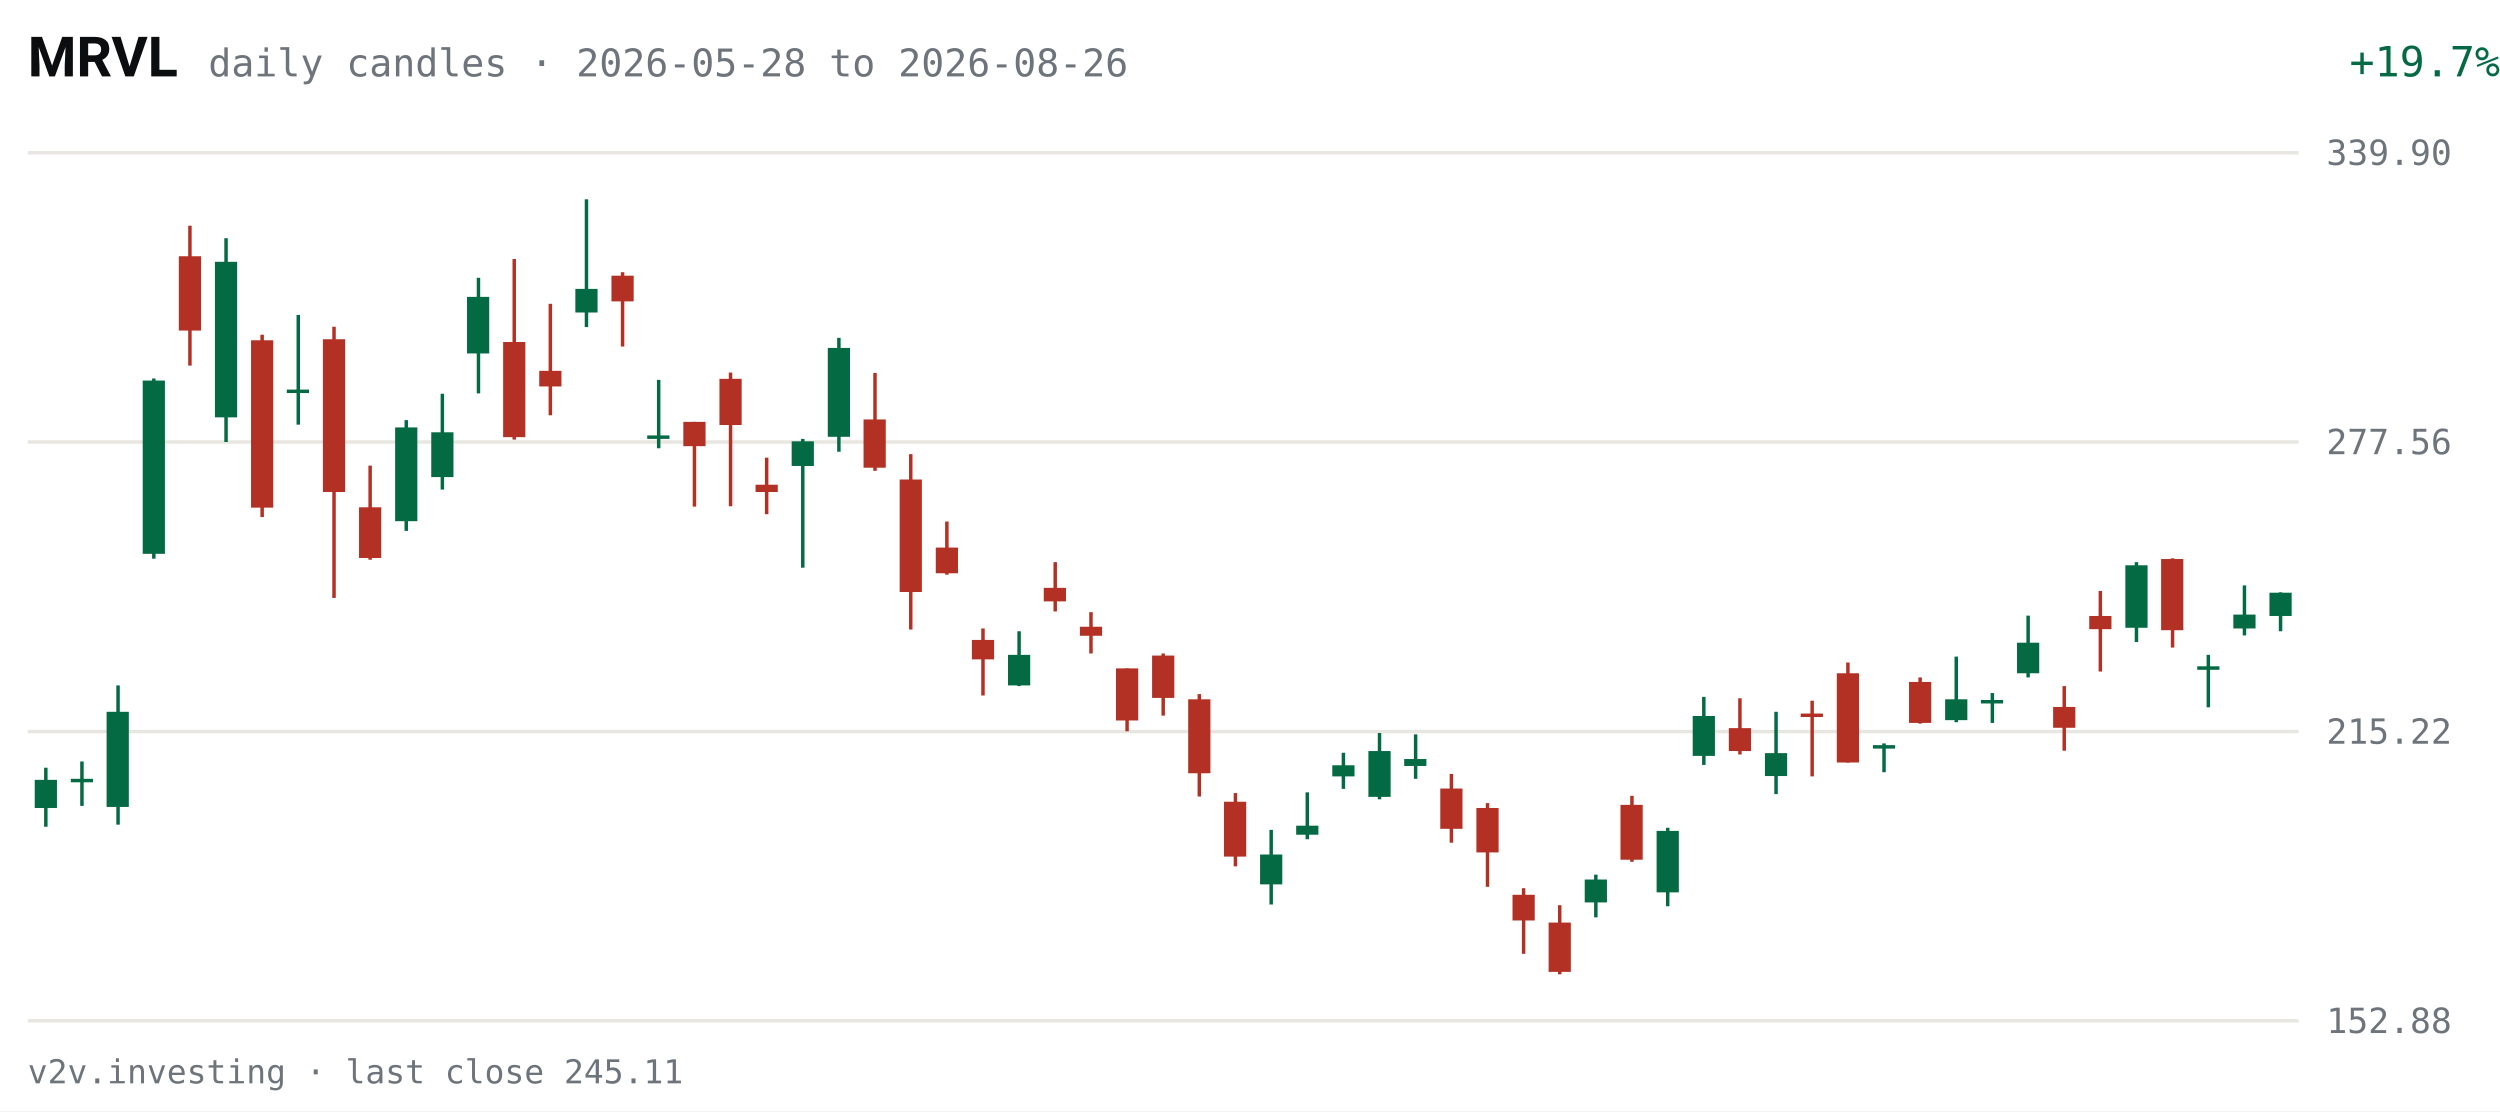
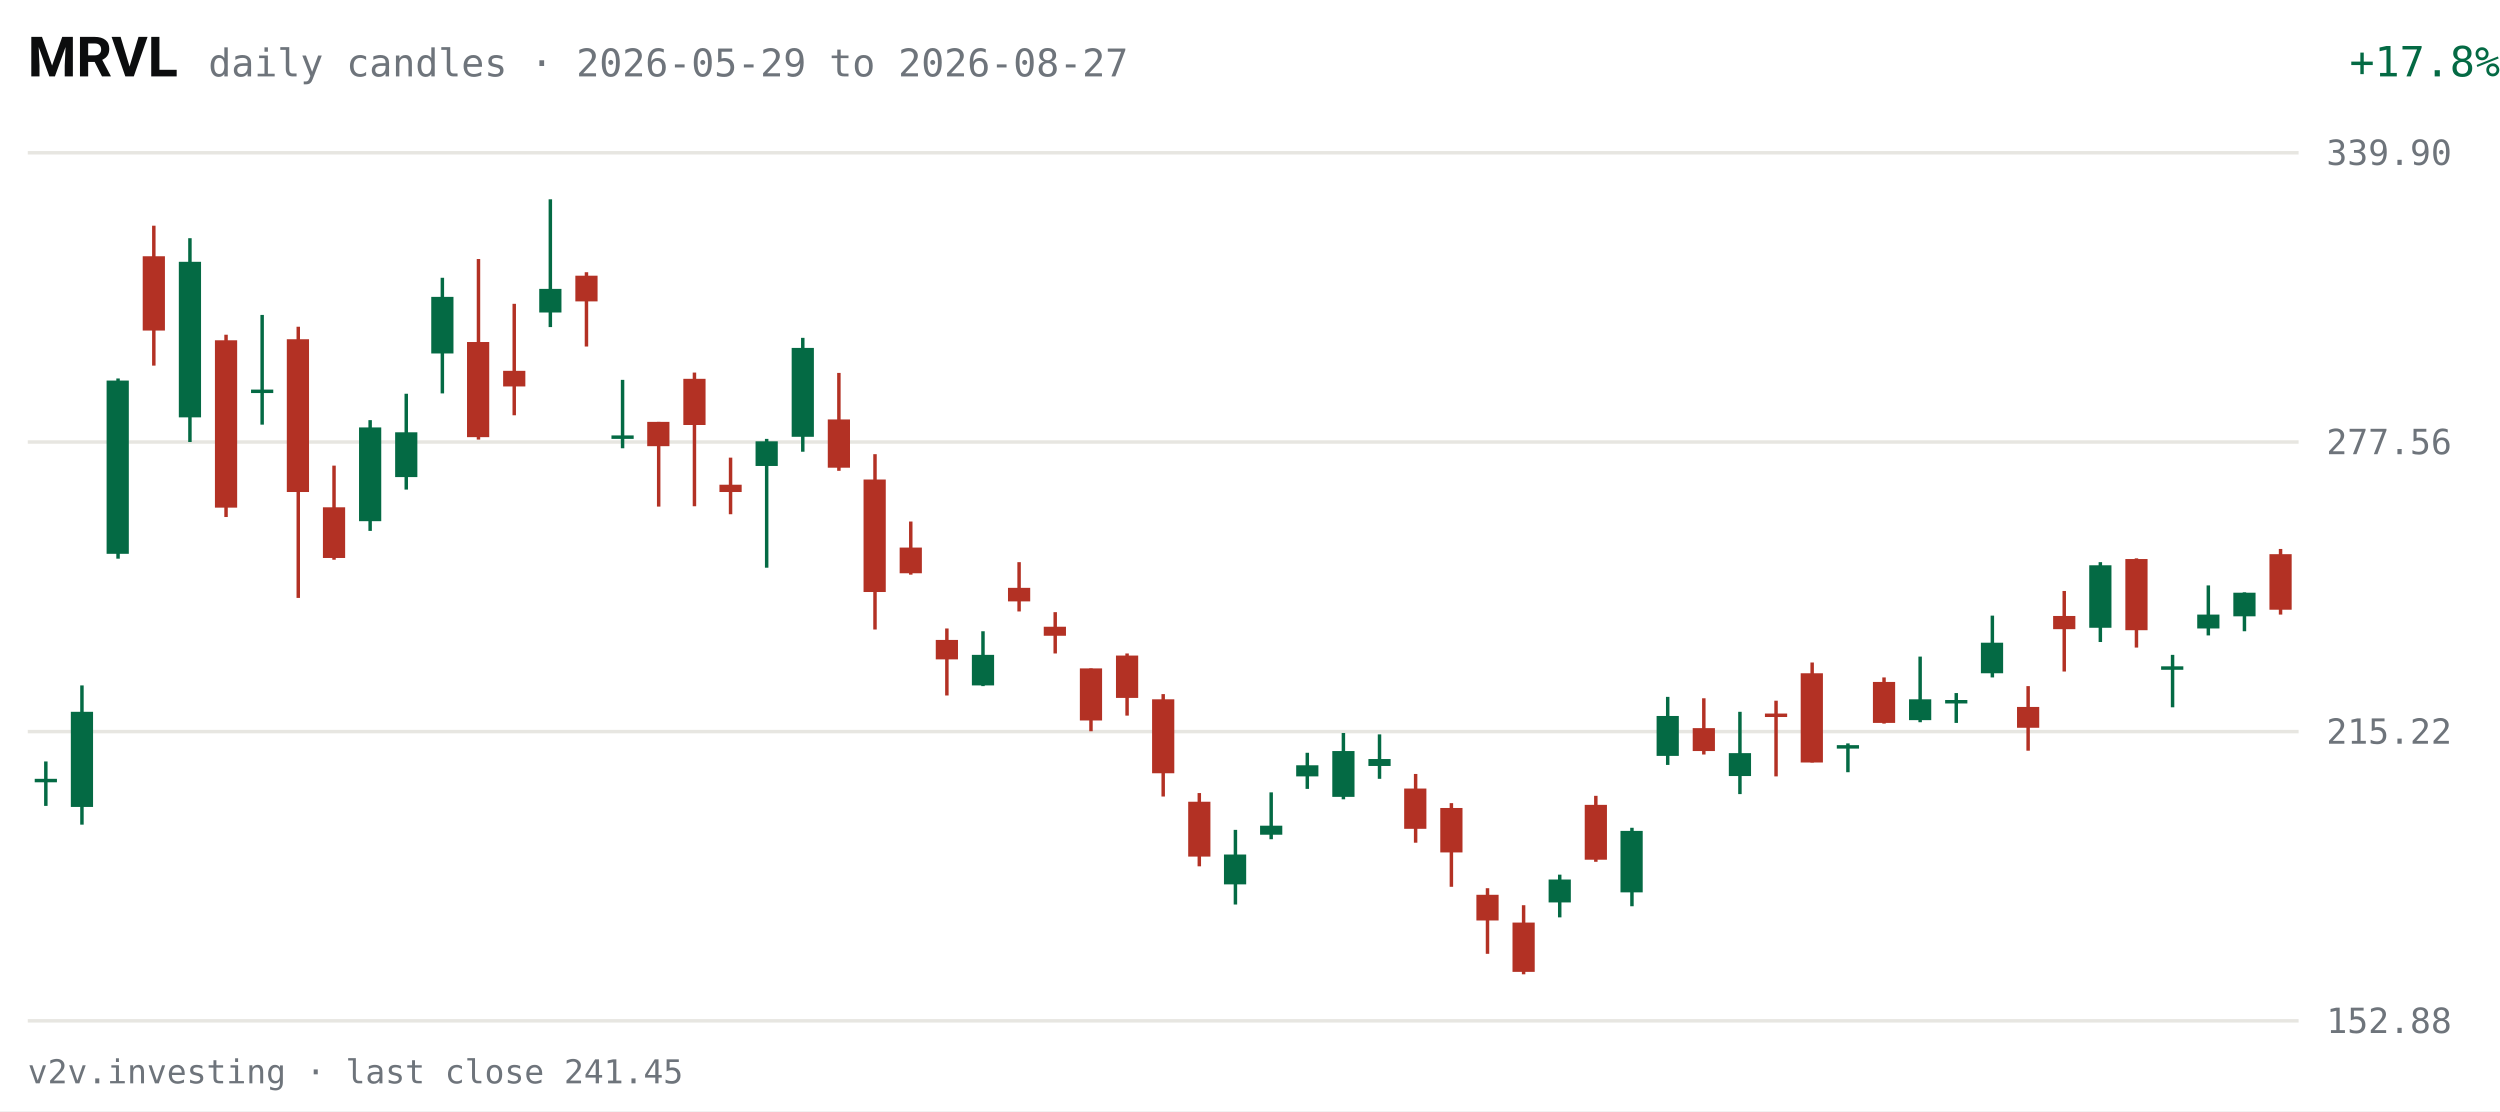
<svg xmlns="http://www.w3.org/2000/svg" viewBox="0 0 720 320" width="720" height="320" role="img" aria-label="MRVL daily candles, last 63 sessions">
  <rect width="720" height="320" fill="#FFFFFF" />
  <text x="8" y="22" fill="#0C0D0E" font-size="16" font-weight="600" font-family="system-ui,-apple-system,Segoe UI,Roboto,sans-serif">MRVL</text>
-   <text x="60" y="22" fill="#6E747B" font-size="11" font-family="ui-monospace,SFMono-Regular,Menlo,Consolas,monospace">daily candles · 2026-05-28 to 2026-08-26</text>
-   <text x="670" y="22" fill="#046A44" font-size="12" text-anchor="end" font-family="ui-monospace,SFMono-Regular,Menlo,Consolas,monospace" transform="translate(50,0)">+19.7%</text>
+   <text x="60" y="22" fill="#6E747B" font-size="11" font-family="ui-monospace,SFMono-Regular,Menlo,Consolas,monospace">daily candles · 2026-05-29 to 2026-08-27</text>
+   <text x="670" y="22" fill="#046A44" font-size="12" text-anchor="end" font-family="ui-monospace,SFMono-Regular,Menlo,Consolas,monospace" transform="translate(50,0)">+17.8%</text>
  <g font-family="ui-monospace,SFMono-Regular,Menlo,Consolas,monospace">
    <line x1="8" y1="294.0" x2="662" y2="294.0" stroke="#E7E6E1" stroke-width="1" />
    <text x="670" y="297.5" fill="#6E747B" font-size="10">152.88</text>
    <line x1="8" y1="210.7" x2="662" y2="210.7" stroke="#E7E6E1" stroke-width="1" />
    <text x="670" y="214.2" fill="#6E747B" font-size="10">215.22</text>
    <line x1="8" y1="127.3" x2="662" y2="127.3" stroke="#E7E6E1" stroke-width="1" />
    <text x="670" y="130.8" fill="#6E747B" font-size="10">277.56</text>
    <line x1="8" y1="44.0" x2="662" y2="44.0" stroke="#E7E6E1" stroke-width="1" />
    <text x="670" y="47.5" fill="#6E747B" font-size="10">339.90</text>
-     <line x1="13.2" y1="221.1" x2="13.2" y2="238.1" stroke="#046A44" stroke-width="1" />
-     <rect x="10.0" y="224.6" width="6.4" height="8.1" fill="#046A44" />
-     <line x1="23.6" y1="219.3" x2="23.6" y2="232.1" stroke="#046A44" stroke-width="1" />
-     <rect x="20.4" y="224.3" width="6.4" height="1.0" fill="#046A44" />
-     <line x1="34.0" y1="197.4" x2="34.0" y2="237.5" stroke="#046A44" stroke-width="1" />
-     <rect x="30.7" y="205.0" width="6.4" height="27.4" fill="#046A44" />
-     <line x1="44.3" y1="109.0" x2="44.3" y2="160.9" stroke="#046A44" stroke-width="1" />
-     <rect x="41.1" y="109.6" width="6.4" height="49.9" fill="#046A44" />
-     <line x1="54.7" y1="65.0" x2="54.7" y2="105.3" stroke="#B33124" stroke-width="1" />
-     <rect x="51.5" y="73.8" width="6.4" height="21.4" fill="#B33124" />
-     <line x1="65.1" y1="68.6" x2="65.1" y2="127.3" stroke="#046A44" stroke-width="1" />
-     <rect x="61.9" y="75.4" width="6.4" height="44.8" fill="#046A44" />
-     <line x1="75.5" y1="96.4" x2="75.5" y2="148.9" stroke="#B33124" stroke-width="1" />
-     <rect x="72.3" y="98.0" width="6.4" height="48.2" fill="#B33124" />
-     <line x1="85.9" y1="90.7" x2="85.9" y2="122.3" stroke="#046A44" stroke-width="1" />
-     <rect x="82.6" y="112.2" width="6.4" height="1.0" fill="#046A44" />
-     <line x1="96.2" y1="94.1" x2="96.2" y2="172.2" stroke="#B33124" stroke-width="1" />
-     <rect x="93.0" y="97.7" width="6.4" height="44.0" fill="#B33124" />
-     <line x1="106.6" y1="134.1" x2="106.6" y2="161.2" stroke="#B33124" stroke-width="1" />
-     <rect x="103.4" y="146.1" width="6.4" height="14.6" fill="#B33124" />
-     <line x1="117.0" y1="121.0" x2="117.0" y2="152.9" stroke="#046A44" stroke-width="1" />
-     <rect x="113.8" y="123.1" width="6.4" height="27.0" fill="#046A44" />
-     <line x1="127.4" y1="113.4" x2="127.4" y2="141.0" stroke="#046A44" stroke-width="1" />
-     <rect x="124.2" y="124.5" width="6.4" height="12.9" fill="#046A44" />
-     <line x1="137.8" y1="80.0" x2="137.8" y2="113.3" stroke="#046A44" stroke-width="1" />
-     <rect x="134.5" y="85.5" width="6.4" height="16.3" fill="#046A44" />
-     <line x1="148.1" y1="74.6" x2="148.1" y2="126.6" stroke="#B33124" stroke-width="1" />
-     <rect x="144.9" y="98.5" width="6.4" height="27.4" fill="#B33124" />
-     <line x1="158.5" y1="87.5" x2="158.5" y2="119.6" stroke="#B33124" stroke-width="1" />
-     <rect x="155.3" y="106.8" width="6.4" height="4.5" fill="#B33124" />
-     <line x1="168.9" y1="57.4" x2="168.9" y2="94.2" stroke="#046A44" stroke-width="1" />
-     <rect x="165.7" y="83.2" width="6.4" height="6.8" fill="#046A44" />
-     <line x1="179.3" y1="78.4" x2="179.3" y2="99.8" stroke="#B33124" stroke-width="1" />
-     <rect x="176.1" y="79.4" width="6.4" height="7.4" fill="#B33124" />
-     <line x1="189.7" y1="109.4" x2="189.7" y2="129.1" stroke="#046A44" stroke-width="1" />
-     <rect x="186.4" y="125.4" width="6.4" height="1.0" fill="#046A44" />
-     <line x1="200.0" y1="121.5" x2="200.0" y2="145.9" stroke="#B33124" stroke-width="1" />
-     <rect x="196.8" y="121.5" width="6.4" height="7.0" fill="#B33124" />
-     <line x1="210.4" y1="107.3" x2="210.4" y2="145.8" stroke="#B33124" stroke-width="1" />
-     <rect x="207.2" y="109.1" width="6.4" height="13.3" fill="#B33124" />
-     <line x1="220.8" y1="131.8" x2="220.8" y2="148.1" stroke="#B33124" stroke-width="1" />
-     <rect x="217.6" y="139.6" width="6.4" height="2.1" fill="#B33124" />
-     <line x1="231.2" y1="126.4" x2="231.2" y2="163.5" stroke="#046A44" stroke-width="1" />
-     <rect x="228.0" y="127.1" width="6.4" height="7.1" fill="#046A44" />
-     <line x1="241.6" y1="97.3" x2="241.6" y2="130.1" stroke="#046A44" stroke-width="1" />
-     <rect x="238.4" y="100.2" width="6.4" height="25.6" fill="#046A44" />
-     <line x1="252.0" y1="107.4" x2="252.0" y2="135.6" stroke="#B33124" stroke-width="1" />
-     <rect x="248.7" y="120.8" width="6.4" height="13.9" fill="#B33124" />
-     <line x1="262.3" y1="130.8" x2="262.3" y2="181.3" stroke="#B33124" stroke-width="1" />
-     <rect x="259.1" y="138.1" width="6.4" height="32.4" fill="#B33124" />
-     <line x1="272.7" y1="150.2" x2="272.7" y2="165.5" stroke="#B33124" stroke-width="1" />
-     <rect x="269.5" y="157.7" width="6.4" height="7.4" fill="#B33124" />
-     <line x1="283.1" y1="181.0" x2="283.1" y2="200.3" stroke="#B33124" stroke-width="1" />
-     <rect x="279.9" y="184.3" width="6.4" height="5.6" fill="#B33124" />
-     <line x1="293.5" y1="181.8" x2="293.5" y2="197.6" stroke="#046A44" stroke-width="1" />
-     <rect x="290.3" y="188.6" width="6.4" height="8.8" fill="#046A44" />
-     <line x1="303.9" y1="161.9" x2="303.9" y2="176.1" stroke="#B33124" stroke-width="1" />
-     <rect x="300.6" y="169.3" width="6.4" height="3.9" fill="#B33124" />
-     <line x1="314.2" y1="176.3" x2="314.2" y2="188.2" stroke="#B33124" stroke-width="1" />
-     <rect x="311.0" y="180.5" width="6.4" height="2.6" fill="#B33124" />
-     <line x1="324.6" y1="192.5" x2="324.6" y2="210.6" stroke="#B33124" stroke-width="1" />
-     <rect x="321.4" y="192.5" width="6.4" height="15.0" fill="#B33124" />
-     <line x1="335.0" y1="188.2" x2="335.0" y2="206.1" stroke="#B33124" stroke-width="1" />
-     <rect x="331.8" y="188.8" width="6.4" height="12.2" fill="#B33124" />
-     <line x1="345.4" y1="199.9" x2="345.4" y2="229.4" stroke="#B33124" stroke-width="1" />
-     <rect x="342.2" y="201.4" width="6.4" height="21.3" fill="#B33124" />
-     <line x1="355.8" y1="228.4" x2="355.8" y2="249.5" stroke="#B33124" stroke-width="1" />
-     <rect x="352.5" y="230.9" width="6.4" height="15.8" fill="#B33124" />
-     <line x1="366.1" y1="239.0" x2="366.1" y2="260.5" stroke="#046A44" stroke-width="1" />
-     <rect x="362.9" y="246.1" width="6.4" height="8.6" fill="#046A44" />
-     <line x1="376.5" y1="228.2" x2="376.5" y2="241.7" stroke="#046A44" stroke-width="1" />
-     <rect x="373.3" y="237.8" width="6.4" height="2.6" fill="#046A44" />
-     <line x1="386.9" y1="216.8" x2="386.9" y2="227.2" stroke="#046A44" stroke-width="1" />
-     <rect x="383.7" y="220.4" width="6.4" height="3.2" fill="#046A44" />
-     <line x1="397.3" y1="211.1" x2="397.3" y2="230.2" stroke="#046A44" stroke-width="1" />
-     <rect x="394.1" y="216.3" width="6.4" height="13.2" fill="#046A44" />
-     <line x1="407.7" y1="211.5" x2="407.7" y2="224.3" stroke="#046A44" stroke-width="1" />
-     <rect x="404.4" y="218.6" width="6.4" height="2.0" fill="#046A44" />
-     <line x1="418.0" y1="222.9" x2="418.0" y2="242.7" stroke="#B33124" stroke-width="1" />
-     <rect x="414.8" y="227.1" width="6.4" height="11.6" fill="#B33124" />
-     <line x1="428.4" y1="231.3" x2="428.4" y2="255.4" stroke="#B33124" stroke-width="1" />
-     <rect x="425.2" y="232.7" width="6.4" height="12.8" fill="#B33124" />
-     <line x1="438.8" y1="255.8" x2="438.8" y2="274.7" stroke="#B33124" stroke-width="1" />
-     <rect x="435.6" y="257.7" width="6.4" height="7.4" fill="#B33124" />
-     <line x1="449.2" y1="260.7" x2="449.2" y2="280.6" stroke="#B33124" stroke-width="1" />
-     <rect x="446.0" y="265.7" width="6.4" height="14.2" fill="#B33124" />
-     <line x1="459.6" y1="251.9" x2="459.6" y2="264.2" stroke="#046A44" stroke-width="1" />
-     <rect x="456.4" y="253.3" width="6.4" height="6.6" fill="#046A44" />
-     <line x1="470.0" y1="229.2" x2="470.0" y2="248.2" stroke="#B33124" stroke-width="1" />
-     <rect x="466.7" y="231.8" width="6.4" height="15.8" fill="#B33124" />
-     <line x1="480.3" y1="238.4" x2="480.3" y2="261.0" stroke="#046A44" stroke-width="1" />
-     <rect x="477.1" y="239.3" width="6.4" height="17.7" fill="#046A44" />
-     <line x1="490.7" y1="200.7" x2="490.7" y2="220.3" stroke="#046A44" stroke-width="1" />
-     <rect x="487.5" y="206.2" width="6.4" height="11.5" fill="#046A44" />
-     <line x1="501.1" y1="201.1" x2="501.1" y2="217.3" stroke="#B33124" stroke-width="1" />
-     <rect x="497.9" y="209.7" width="6.4" height="6.6" fill="#B33124" />
-     <line x1="511.5" y1="205.0" x2="511.5" y2="228.7" stroke="#046A44" stroke-width="1" />
-     <rect x="508.3" y="216.9" width="6.4" height="6.6" fill="#046A44" />
-     <line x1="521.9" y1="201.8" x2="521.9" y2="223.6" stroke="#B33124" stroke-width="1" />
-     <rect x="518.6" y="205.5" width="6.4" height="1.0" fill="#B33124" />
-     <line x1="532.2" y1="190.8" x2="532.2" y2="219.6" stroke="#B33124" stroke-width="1" />
-     <rect x="529.0" y="193.9" width="6.4" height="25.7" fill="#B33124" />
-     <line x1="542.6" y1="214.1" x2="542.6" y2="222.4" stroke="#046A44" stroke-width="1" />
-     <rect x="539.4" y="214.6" width="6.4" height="1.0" fill="#046A44" />
-     <line x1="553.0" y1="195.1" x2="553.0" y2="208.4" stroke="#B33124" stroke-width="1" />
-     <rect x="549.8" y="196.4" width="6.4" height="11.8" fill="#B33124" />
-     <line x1="563.4" y1="189.1" x2="563.4" y2="208.0" stroke="#046A44" stroke-width="1" />
-     <rect x="560.2" y="201.4" width="6.4" height="6.0" fill="#046A44" />
-     <line x1="573.8" y1="199.6" x2="573.8" y2="208.2" stroke="#046A44" stroke-width="1" />
-     <rect x="570.5" y="201.6" width="6.4" height="1.0" fill="#046A44" />
-     <line x1="584.1" y1="177.3" x2="584.1" y2="195.1" stroke="#046A44" stroke-width="1" />
-     <rect x="580.9" y="185.1" width="6.4" height="8.8" fill="#046A44" />
-     <line x1="594.5" y1="197.6" x2="594.5" y2="216.2" stroke="#B33124" stroke-width="1" />
-     <rect x="591.3" y="203.6" width="6.4" height="6.0" fill="#B33124" />
-     <line x1="604.9" y1="170.2" x2="604.9" y2="193.4" stroke="#B33124" stroke-width="1" />
-     <rect x="601.7" y="177.4" width="6.4" height="3.8" fill="#B33124" />
-     <line x1="615.3" y1="161.9" x2="615.3" y2="184.9" stroke="#046A44" stroke-width="1" />
-     <rect x="612.1" y="162.8" width="6.4" height="18.0" fill="#046A44" />
-     <line x1="625.7" y1="160.8" x2="625.7" y2="186.5" stroke="#B33124" stroke-width="1" />
-     <rect x="622.4" y="161.0" width="6.4" height="20.5" fill="#B33124" />
-     <line x1="636.0" y1="188.6" x2="636.0" y2="203.7" stroke="#046A44" stroke-width="1" />
-     <rect x="632.8" y="191.9" width="6.4" height="1.0" fill="#046A44" />
-     <line x1="646.4" y1="168.6" x2="646.4" y2="183.0" stroke="#046A44" stroke-width="1" />
-     <rect x="643.2" y="177.0" width="6.4" height="4.0" fill="#046A44" />
-     <line x1="656.8" y1="170.6" x2="656.8" y2="181.8" stroke="#046A44" stroke-width="1" />
-     <rect x="653.6" y="170.7" width="6.4" height="6.7" fill="#046A44" />
+     <line x1="13.2" y1="219.3" x2="13.2" y2="232.1" stroke="#046A44" stroke-width="1" />
+     <rect x="10.0" y="224.3" width="6.4" height="1.0" fill="#046A44" />
+     <line x1="23.6" y1="197.4" x2="23.6" y2="237.5" stroke="#046A44" stroke-width="1" />
+     <rect x="20.4" y="205.0" width="6.4" height="27.4" fill="#046A44" />
+     <line x1="34.0" y1="109.0" x2="34.0" y2="160.9" stroke="#046A44" stroke-width="1" />
+     <rect x="30.7" y="109.6" width="6.4" height="49.9" fill="#046A44" />
+     <line x1="44.3" y1="65.0" x2="44.3" y2="105.3" stroke="#B33124" stroke-width="1" />
+     <rect x="41.1" y="73.8" width="6.4" height="21.4" fill="#B33124" />
+     <line x1="54.7" y1="68.6" x2="54.7" y2="127.3" stroke="#046A44" stroke-width="1" />
+     <rect x="51.5" y="75.4" width="6.4" height="44.8" fill="#046A44" />
+     <line x1="65.1" y1="96.4" x2="65.1" y2="148.9" stroke="#B33124" stroke-width="1" />
+     <rect x="61.9" y="98.0" width="6.4" height="48.2" fill="#B33124" />
+     <line x1="75.5" y1="90.7" x2="75.5" y2="122.3" stroke="#046A44" stroke-width="1" />
+     <rect x="72.3" y="112.2" width="6.4" height="1.0" fill="#046A44" />
+     <line x1="85.9" y1="94.1" x2="85.9" y2="172.2" stroke="#B33124" stroke-width="1" />
+     <rect x="82.6" y="97.7" width="6.4" height="44.0" fill="#B33124" />
+     <line x1="96.2" y1="134.1" x2="96.2" y2="161.2" stroke="#B33124" stroke-width="1" />
+     <rect x="93.0" y="146.1" width="6.4" height="14.6" fill="#B33124" />
+     <line x1="106.6" y1="121.0" x2="106.6" y2="152.9" stroke="#046A44" stroke-width="1" />
+     <rect x="103.4" y="123.1" width="6.4" height="27.0" fill="#046A44" />
+     <line x1="117.0" y1="113.4" x2="117.0" y2="141.0" stroke="#046A44" stroke-width="1" />
+     <rect x="113.8" y="124.5" width="6.4" height="12.9" fill="#046A44" />
+     <line x1="127.4" y1="80.0" x2="127.4" y2="113.3" stroke="#046A44" stroke-width="1" />
+     <rect x="124.2" y="85.5" width="6.4" height="16.3" fill="#046A44" />
+     <line x1="137.8" y1="74.6" x2="137.8" y2="126.6" stroke="#B33124" stroke-width="1" />
+     <rect x="134.5" y="98.5" width="6.4" height="27.4" fill="#B33124" />
+     <line x1="148.1" y1="87.5" x2="148.1" y2="119.6" stroke="#B33124" stroke-width="1" />
+     <rect x="144.9" y="106.8" width="6.4" height="4.5" fill="#B33124" />
+     <line x1="158.5" y1="57.4" x2="158.5" y2="94.2" stroke="#046A44" stroke-width="1" />
+     <rect x="155.3" y="83.2" width="6.4" height="6.8" fill="#046A44" />
+     <line x1="168.9" y1="78.4" x2="168.9" y2="99.8" stroke="#B33124" stroke-width="1" />
+     <rect x="165.7" y="79.4" width="6.4" height="7.4" fill="#B33124" />
+     <line x1="179.3" y1="109.4" x2="179.3" y2="129.1" stroke="#046A44" stroke-width="1" />
+     <rect x="176.1" y="125.4" width="6.4" height="1.0" fill="#046A44" />
+     <line x1="189.7" y1="121.5" x2="189.7" y2="145.9" stroke="#B33124" stroke-width="1" />
+     <rect x="186.4" y="121.5" width="6.4" height="7.0" fill="#B33124" />
+     <line x1="200.0" y1="107.3" x2="200.0" y2="145.8" stroke="#B33124" stroke-width="1" />
+     <rect x="196.8" y="109.1" width="6.4" height="13.3" fill="#B33124" />
+     <line x1="210.4" y1="131.8" x2="210.4" y2="148.1" stroke="#B33124" stroke-width="1" />
+     <rect x="207.2" y="139.6" width="6.4" height="2.1" fill="#B33124" />
+     <line x1="220.8" y1="126.4" x2="220.8" y2="163.5" stroke="#046A44" stroke-width="1" />
+     <rect x="217.6" y="127.1" width="6.4" height="7.1" fill="#046A44" />
+     <line x1="231.2" y1="97.3" x2="231.2" y2="130.1" stroke="#046A44" stroke-width="1" />
+     <rect x="228.0" y="100.2" width="6.4" height="25.6" fill="#046A44" />
+     <line x1="241.6" y1="107.4" x2="241.6" y2="135.6" stroke="#B33124" stroke-width="1" />
+     <rect x="238.4" y="120.8" width="6.4" height="13.9" fill="#B33124" />
+     <line x1="252.0" y1="130.8" x2="252.0" y2="181.3" stroke="#B33124" stroke-width="1" />
+     <rect x="248.7" y="138.1" width="6.4" height="32.4" fill="#B33124" />
+     <line x1="262.3" y1="150.2" x2="262.3" y2="165.5" stroke="#B33124" stroke-width="1" />
+     <rect x="259.1" y="157.7" width="6.4" height="7.4" fill="#B33124" />
+     <line x1="272.7" y1="181.0" x2="272.7" y2="200.3" stroke="#B33124" stroke-width="1" />
+     <rect x="269.5" y="184.3" width="6.4" height="5.6" fill="#B33124" />
+     <line x1="283.1" y1="181.8" x2="283.1" y2="197.6" stroke="#046A44" stroke-width="1" />
+     <rect x="279.9" y="188.6" width="6.4" height="8.8" fill="#046A44" />
+     <line x1="293.5" y1="161.9" x2="293.5" y2="176.1" stroke="#B33124" stroke-width="1" />
+     <rect x="290.3" y="169.3" width="6.4" height="3.9" fill="#B33124" />
+     <line x1="303.9" y1="176.3" x2="303.9" y2="188.2" stroke="#B33124" stroke-width="1" />
+     <rect x="300.6" y="180.5" width="6.4" height="2.6" fill="#B33124" />
+     <line x1="314.2" y1="192.5" x2="314.2" y2="210.6" stroke="#B33124" stroke-width="1" />
+     <rect x="311.0" y="192.5" width="6.4" height="15.0" fill="#B33124" />
+     <line x1="324.6" y1="188.2" x2="324.6" y2="206.1" stroke="#B33124" stroke-width="1" />
+     <rect x="321.4" y="188.8" width="6.4" height="12.2" fill="#B33124" />
+     <line x1="335.0" y1="199.9" x2="335.0" y2="229.4" stroke="#B33124" stroke-width="1" />
+     <rect x="331.8" y="201.4" width="6.4" height="21.3" fill="#B33124" />
+     <line x1="345.4" y1="228.4" x2="345.4" y2="249.5" stroke="#B33124" stroke-width="1" />
+     <rect x="342.2" y="230.9" width="6.4" height="15.8" fill="#B33124" />
+     <line x1="355.8" y1="239.0" x2="355.8" y2="260.5" stroke="#046A44" stroke-width="1" />
+     <rect x="352.5" y="246.1" width="6.4" height="8.6" fill="#046A44" />
+     <line x1="366.1" y1="228.2" x2="366.1" y2="241.7" stroke="#046A44" stroke-width="1" />
+     <rect x="362.9" y="237.8" width="6.4" height="2.6" fill="#046A44" />
+     <line x1="376.5" y1="216.8" x2="376.5" y2="227.2" stroke="#046A44" stroke-width="1" />
+     <rect x="373.3" y="220.4" width="6.4" height="3.2" fill="#046A44" />
+     <line x1="386.9" y1="211.1" x2="386.9" y2="230.2" stroke="#046A44" stroke-width="1" />
+     <rect x="383.7" y="216.3" width="6.4" height="13.2" fill="#046A44" />
+     <line x1="397.3" y1="211.5" x2="397.3" y2="224.3" stroke="#046A44" stroke-width="1" />
+     <rect x="394.1" y="218.6" width="6.4" height="2.0" fill="#046A44" />
+     <line x1="407.7" y1="222.9" x2="407.7" y2="242.7" stroke="#B33124" stroke-width="1" />
+     <rect x="404.4" y="227.1" width="6.4" height="11.6" fill="#B33124" />
+     <line x1="418.0" y1="231.3" x2="418.0" y2="255.4" stroke="#B33124" stroke-width="1" />
+     <rect x="414.8" y="232.7" width="6.4" height="12.8" fill="#B33124" />
+     <line x1="428.4" y1="255.8" x2="428.4" y2="274.7" stroke="#B33124" stroke-width="1" />
+     <rect x="425.2" y="257.7" width="6.4" height="7.4" fill="#B33124" />
+     <line x1="438.8" y1="260.7" x2="438.8" y2="280.6" stroke="#B33124" stroke-width="1" />
+     <rect x="435.6" y="265.7" width="6.4" height="14.2" fill="#B33124" />
+     <line x1="449.2" y1="251.9" x2="449.2" y2="264.2" stroke="#046A44" stroke-width="1" />
+     <rect x="446.0" y="253.3" width="6.4" height="6.6" fill="#046A44" />
+     <line x1="459.6" y1="229.2" x2="459.6" y2="248.2" stroke="#B33124" stroke-width="1" />
+     <rect x="456.4" y="231.8" width="6.4" height="15.8" fill="#B33124" />
+     <line x1="470.0" y1="238.4" x2="470.0" y2="261.0" stroke="#046A44" stroke-width="1" />
+     <rect x="466.7" y="239.3" width="6.4" height="17.7" fill="#046A44" />
+     <line x1="480.3" y1="200.7" x2="480.3" y2="220.3" stroke="#046A44" stroke-width="1" />
+     <rect x="477.1" y="206.2" width="6.4" height="11.5" fill="#046A44" />
+     <line x1="490.7" y1="201.1" x2="490.7" y2="217.3" stroke="#B33124" stroke-width="1" />
+     <rect x="487.5" y="209.7" width="6.4" height="6.6" fill="#B33124" />
+     <line x1="501.1" y1="205.0" x2="501.1" y2="228.7" stroke="#046A44" stroke-width="1" />
+     <rect x="497.9" y="216.9" width="6.4" height="6.6" fill="#046A44" />
+     <line x1="511.5" y1="201.8" x2="511.5" y2="223.6" stroke="#B33124" stroke-width="1" />
+     <rect x="508.3" y="205.5" width="6.4" height="1.0" fill="#B33124" />
+     <line x1="521.9" y1="190.8" x2="521.9" y2="219.6" stroke="#B33124" stroke-width="1" />
+     <rect x="518.6" y="193.9" width="6.4" height="25.7" fill="#B33124" />
+     <line x1="532.2" y1="214.1" x2="532.2" y2="222.4" stroke="#046A44" stroke-width="1" />
+     <rect x="529.0" y="214.6" width="6.4" height="1.0" fill="#046A44" />
+     <line x1="542.6" y1="195.1" x2="542.6" y2="208.4" stroke="#B33124" stroke-width="1" />
+     <rect x="539.4" y="196.4" width="6.4" height="11.8" fill="#B33124" />
+     <line x1="553.0" y1="189.1" x2="553.0" y2="208.0" stroke="#046A44" stroke-width="1" />
+     <rect x="549.8" y="201.4" width="6.4" height="6.0" fill="#046A44" />
+     <line x1="563.4" y1="199.6" x2="563.4" y2="208.2" stroke="#046A44" stroke-width="1" />
+     <rect x="560.2" y="201.6" width="6.4" height="1.0" fill="#046A44" />
+     <line x1="573.8" y1="177.3" x2="573.8" y2="195.1" stroke="#046A44" stroke-width="1" />
+     <rect x="570.5" y="185.1" width="6.4" height="8.8" fill="#046A44" />
+     <line x1="584.1" y1="197.6" x2="584.1" y2="216.2" stroke="#B33124" stroke-width="1" />
+     <rect x="580.9" y="203.6" width="6.4" height="6.0" fill="#B33124" />
+     <line x1="594.5" y1="170.2" x2="594.5" y2="193.4" stroke="#B33124" stroke-width="1" />
+     <rect x="591.3" y="177.4" width="6.4" height="3.8" fill="#B33124" />
+     <line x1="604.9" y1="161.9" x2="604.9" y2="184.9" stroke="#046A44" stroke-width="1" />
+     <rect x="601.7" y="162.8" width="6.4" height="18.0" fill="#046A44" />
+     <line x1="615.3" y1="160.8" x2="615.3" y2="186.5" stroke="#B33124" stroke-width="1" />
+     <rect x="612.1" y="161.0" width="6.4" height="20.5" fill="#B33124" />
+     <line x1="625.7" y1="188.6" x2="625.7" y2="203.7" stroke="#046A44" stroke-width="1" />
+     <rect x="622.4" y="191.9" width="6.4" height="1.0" fill="#046A44" />
+     <line x1="636.0" y1="168.6" x2="636.0" y2="183.0" stroke="#046A44" stroke-width="1" />
+     <rect x="632.8" y="177.0" width="6.4" height="4.0" fill="#046A44" />
+     <line x1="646.4" y1="170.6" x2="646.4" y2="181.8" stroke="#046A44" stroke-width="1" />
+     <rect x="643.2" y="170.7" width="6.4" height="6.8" fill="#046A44" />
+     <line x1="656.8" y1="158.1" x2="656.8" y2="177.0" stroke="#B33124" stroke-width="1" />
+     <rect x="653.6" y="159.6" width="6.4" height="16.0" fill="#B33124" />
  </g>
-   <text x="8" y="312" fill="#6E747B" font-size="9.5" font-family="ui-monospace,SFMono-Regular,Menlo,Consolas,monospace">v2v.investing · last close 245.11</text>
+   <text x="8" y="312" fill="#6E747B" font-size="9.5" font-family="ui-monospace,SFMono-Regular,Menlo,Consolas,monospace">v2v.investing · last close 241.45</text>
</svg>
